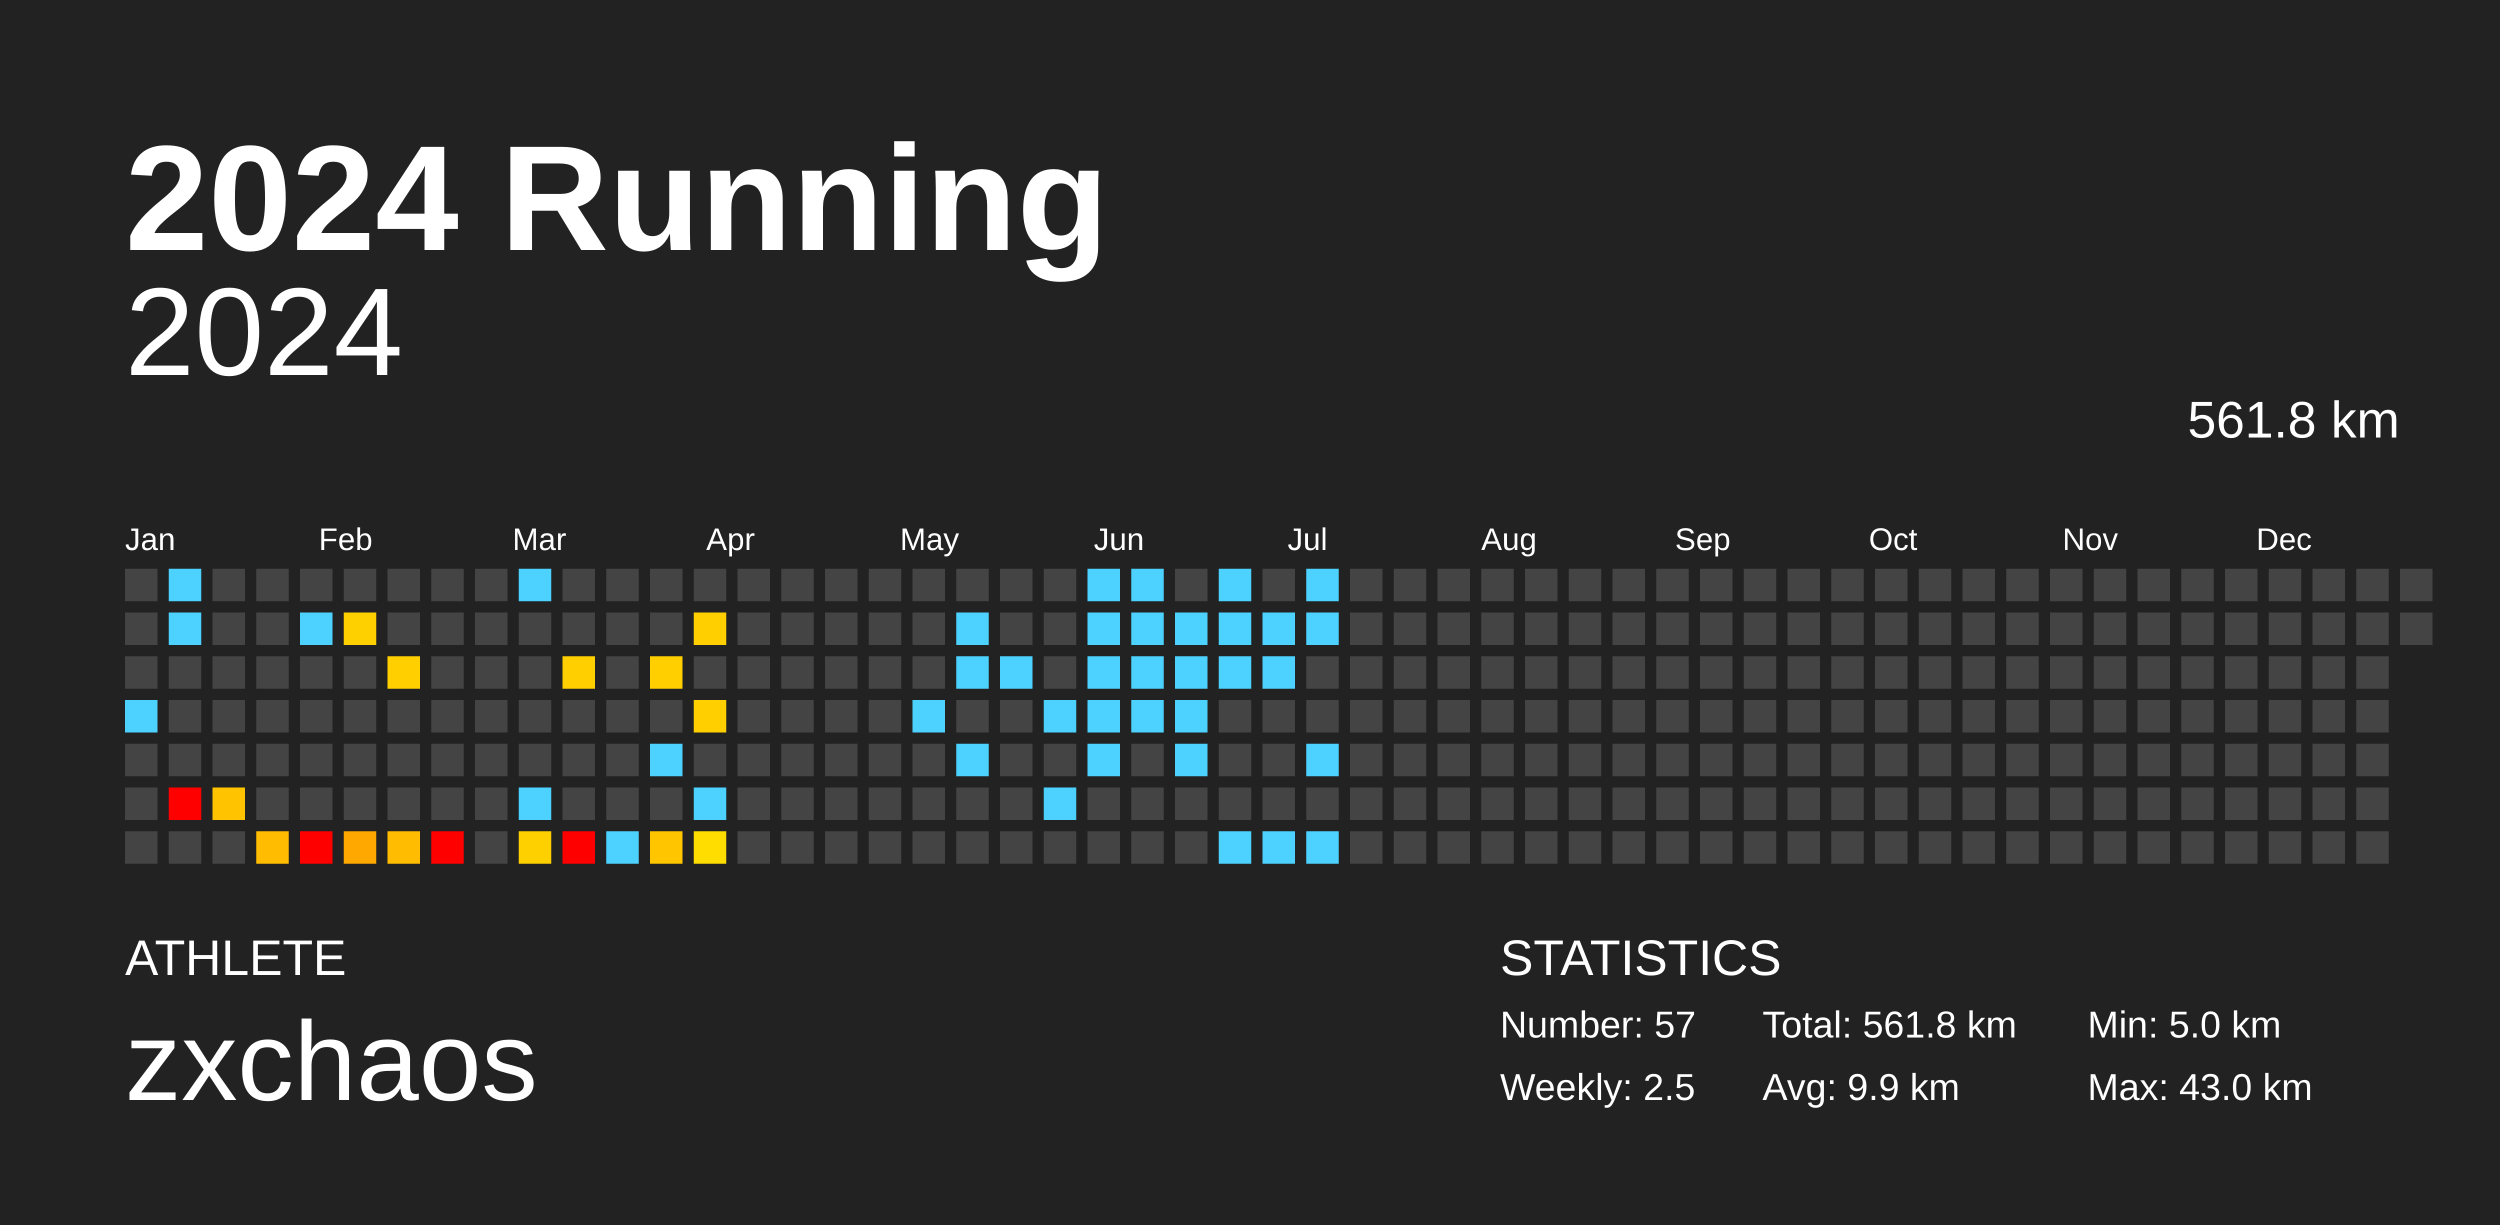
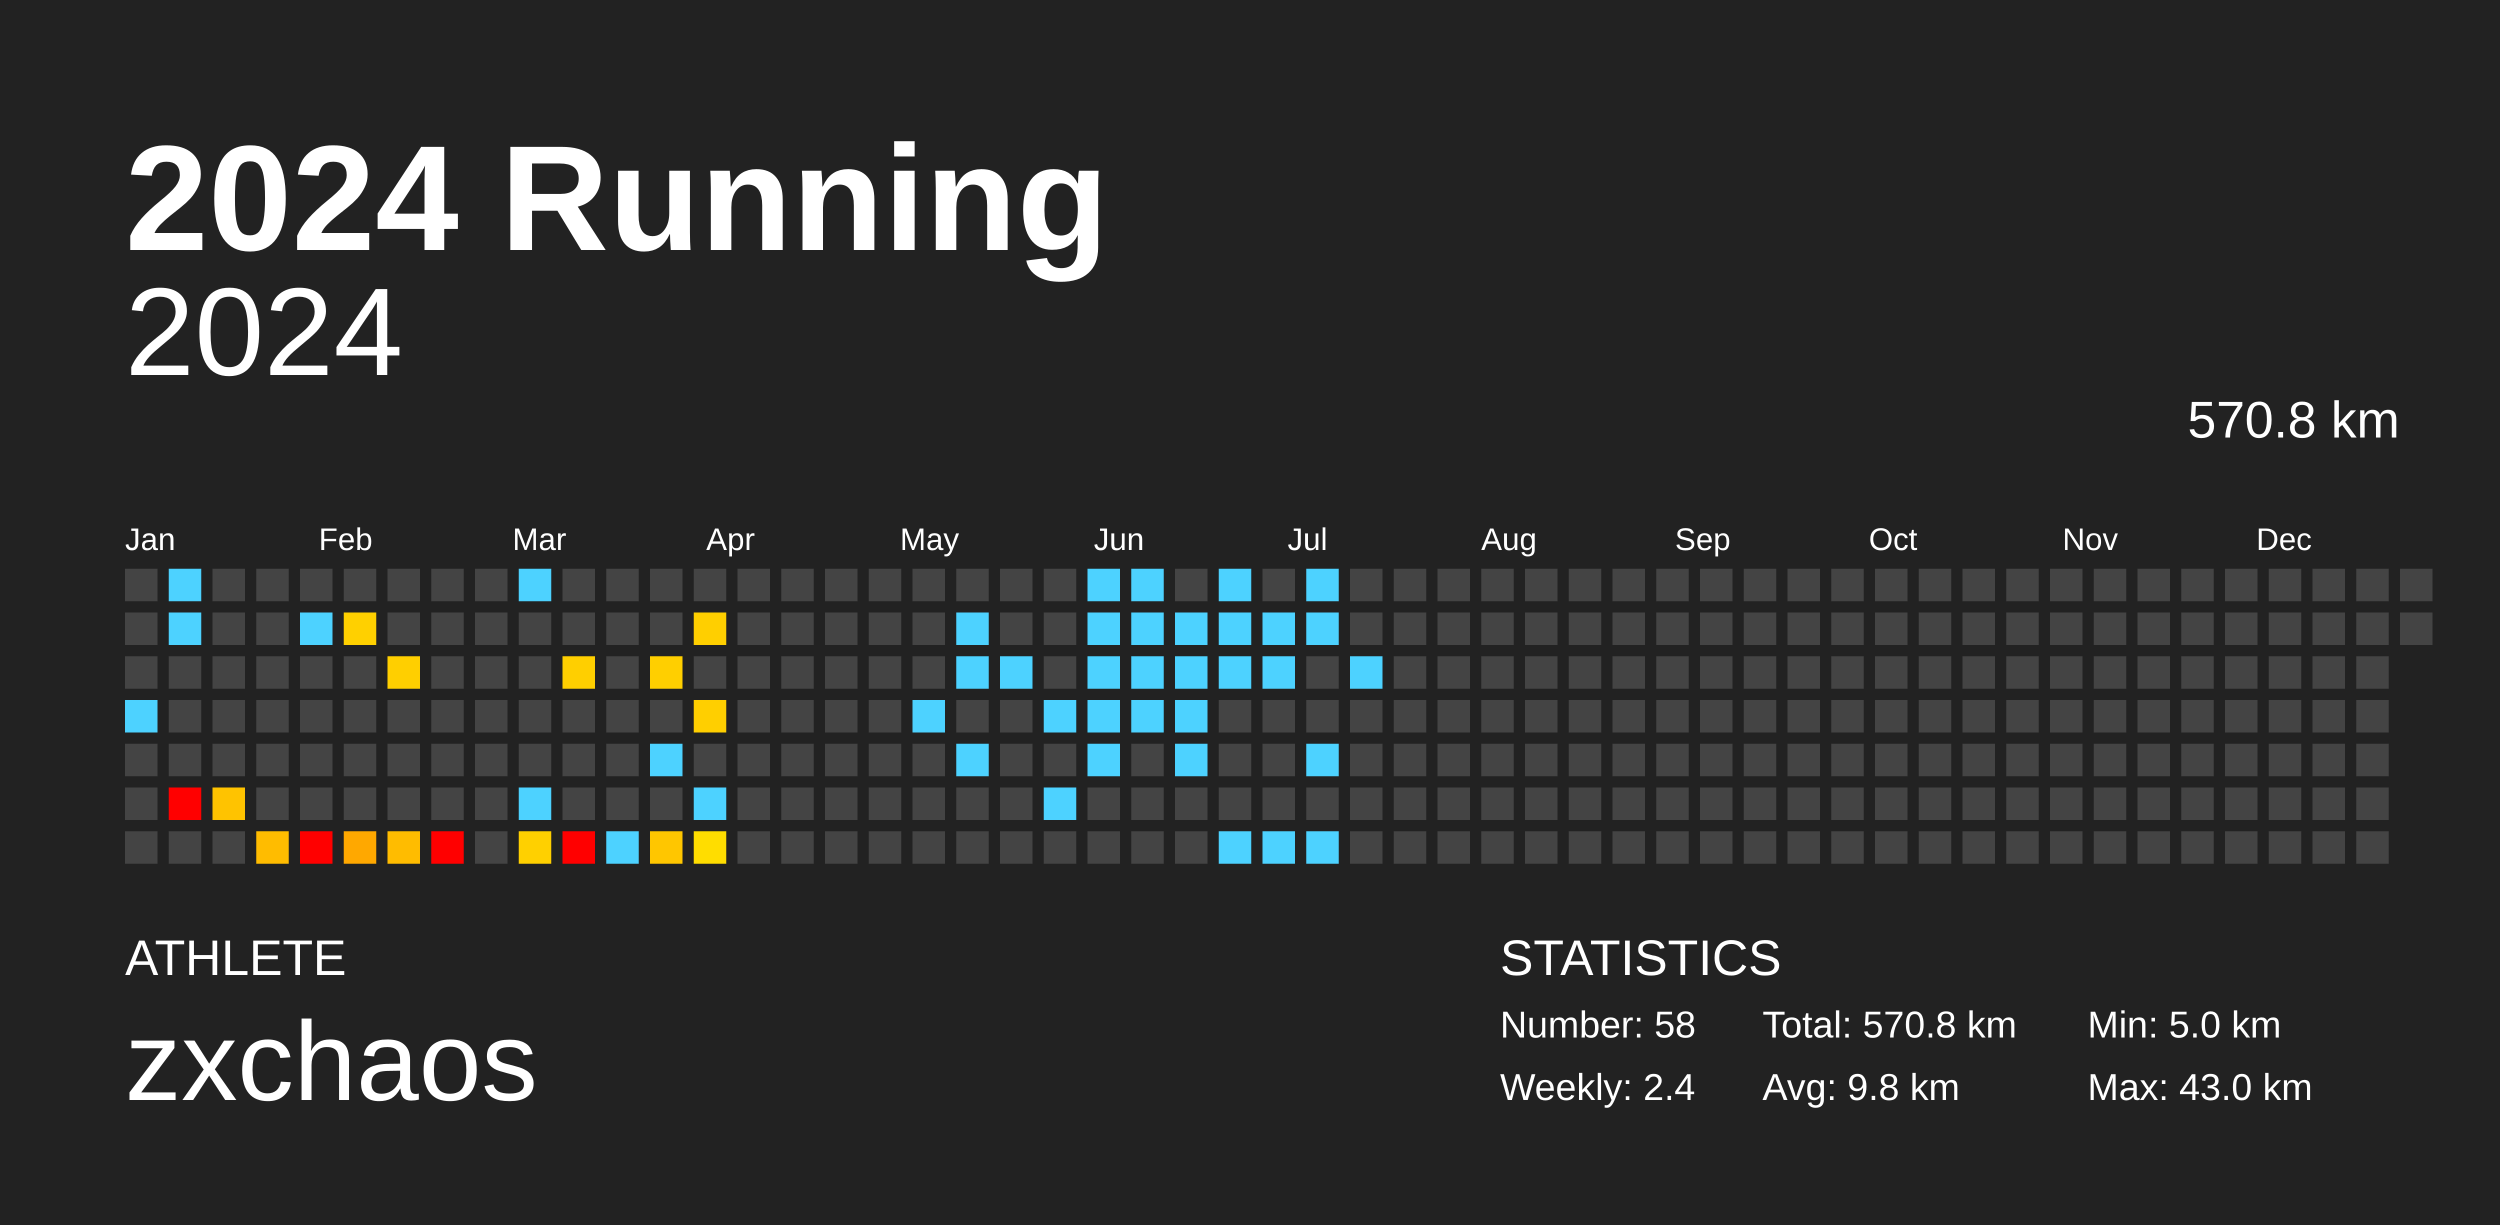
<svg xmlns="http://www.w3.org/2000/svg" baseProfile="full" height="98mm" version="1.1" viewBox="0,0,200,98" width="200mm">
  <defs />
  <rect fill="#222222" height="98" width="200" x="0" y="0" />
  <text fill="#FFFFFF" style="font-size:12px; font-family:Arial; font-weight:bold;" x="10" y="20">2024 Running</text>
  <text fill="#FFFFFF" style="font-size:4px; font-family:Arial" x="10" y="78">ATHLETE</text>
  <text fill="#FFFFFF" style="font-size:9px; font-family:Arial" x="10" y="88">zxchaos</text>
  <text fill="#FFFFFF" style="font-size:4px; font-family:Arial" x="120" y="78">STATISTICS</text>
-   <text fill="#FFFFFF" style="font-size:3px; font-family:Arial" x="120" y="83">Number: 57</text>
-   <text fill="#FFFFFF" style="font-size:3px; font-family:Arial" x="120" y="88">Weekly: 2.5</text>
-   <text fill="#FFFFFF" style="font-size:3px; font-family:Arial" x="141" y="83">Total: 561.8 km</text>
-   <text fill="#FFFFFF" style="font-size:3px; font-family:Arial" x="141" y="88">Avg: 9.9 km</text>
+   <text fill="#FFFFFF" style="font-size:3px; font-family:Arial" x="120" y="83">Number: 58</text>
+   <text fill="#FFFFFF" style="font-size:3px; font-family:Arial" x="120" y="88">Weekly: 2.4</text>
+   <text fill="#FFFFFF" style="font-size:3px; font-family:Arial" x="141" y="83">Total: 570.8 km</text>
+   <text fill="#FFFFFF" style="font-size:3px; font-family:Arial" x="141" y="88">Avg: 9.8 km</text>
  <text fill="#FFFFFF" style="font-size:3px; font-family:Arial" x="167" y="83">Min: 5.0 km</text>
  <text fill="#FFFFFF" style="font-size:3px; font-family:Arial" x="167" y="88">Max: 43.0 km</text>
  <text alignment-baseline="hanging" fill="#FFFFFF" style="font-size:10.0px; font-family:Arial;" x="10" y="30">2024</text>
-   <text alignment-baseline="hanging" fill="#FFFFFF" style="font-size:4.125px; font-family:Arial;" x="175" y="35">561.8 km</text>
+   <text alignment-baseline="hanging" fill="#FFFFFF" style="font-size:4.125px; font-family:Arial;" x="175" y="35">570.8 km</text>
  <text fill="#FFFFFF" style="font-size:2.5px; font-family:Arial" x="10.0" y="44">Jan</text>
  <text fill="#FFFFFF" style="font-size:2.5px; font-family:Arial" x="25.5" y="44">Feb</text>
  <text fill="#FFFFFF" style="font-size:2.5px; font-family:Arial" x="41.0" y="44">Mar</text>
  <text fill="#FFFFFF" style="font-size:2.5px; font-family:Arial" x="56.5" y="44">Apr</text>
  <text fill="#FFFFFF" style="font-size:2.5px; font-family:Arial" x="72.0" y="44">May</text>
  <text fill="#FFFFFF" style="font-size:2.5px; font-family:Arial" x="87.5" y="44">Jun</text>
  <text fill="#FFFFFF" style="font-size:2.5px; font-family:Arial" x="103.0" y="44">Jul</text>
  <text fill="#FFFFFF" style="font-size:2.5px; font-family:Arial" x="118.5" y="44">Aug</text>
  <text fill="#FFFFFF" style="font-size:2.5px; font-family:Arial" x="134.0" y="44">Sep</text>
  <text fill="#FFFFFF" style="font-size:2.5px; font-family:Arial" x="149.5" y="44">Oct</text>
  <text fill="#FFFFFF" style="font-size:2.5px; font-family:Arial" x="165.0" y="44">Nov</text>
  <text fill="#FFFFFF" style="font-size:2.5px; font-family:Arial" x="180.5" y="44">Dec</text>
  <rect fill="#444444" height="2.6" width="2.6" x="10.0" y="45.5" />
  <rect fill="#444444" height="2.6" width="2.6" x="10.0" y="49.0" />
  <rect fill="#444444" height="2.6" width="2.6" x="10.0" y="52.5" />
  <rect fill="#4dd2ff" height="2.6" width="2.6" x="10.0" y="56.0" />
  <rect fill="#444444" height="2.6" width="2.6" x="10.0" y="59.5" />
  <rect fill="#444444" height="2.6" width="2.6" x="10.0" y="63.0" />
  <rect fill="#444444" height="2.6" width="2.6" x="10.0" y="66.5" />
  <rect fill="#4dd2ff" height="2.6" width="2.6" x="13.5" y="45.5" />
  <rect fill="#4dd2ff" height="2.6" width="2.6" x="13.5" y="49.0" />
  <rect fill="#444444" height="2.6" width="2.6" x="13.5" y="52.5" />
  <rect fill="#444444" height="2.6" width="2.6" x="13.5" y="56.0" />
  <rect fill="#444444" height="2.6" width="2.6" x="13.5" y="59.5" />
  <rect fill="red" height="2.6" width="2.6" x="13.5" y="63.0" />
  <rect fill="#444444" height="2.6" width="2.6" x="13.5" y="66.5" />
  <rect fill="#444444" height="2.6" width="2.6" x="17.0" y="45.5" />
  <rect fill="#444444" height="2.6" width="2.6" x="17.0" y="49.0" />
  <rect fill="#444444" height="2.6" width="2.6" x="17.0" y="52.5" />
  <rect fill="#444444" height="2.6" width="2.6" x="17.0" y="56.0" />
  <rect fill="#444444" height="2.6" width="2.6" x="17.0" y="59.5" />
  <rect fill="#ffc300" height="2.6" width="2.6" x="17.0" y="63.0" />
  <rect fill="#444444" height="2.6" width="2.6" x="17.0" y="66.5" />
  <rect fill="#444444" height="2.6" width="2.6" x="20.5" y="45.5" />
  <rect fill="#444444" height="2.6" width="2.6" x="20.5" y="49.0" />
  <rect fill="#444444" height="2.6" width="2.6" x="20.5" y="52.5" />
  <rect fill="#444444" height="2.6" width="2.6" x="20.5" y="56.0" />
  <rect fill="#444444" height="2.6" width="2.6" x="20.5" y="59.5" />
  <rect fill="#444444" height="2.6" width="2.6" x="20.5" y="63.0" />
  <rect fill="#ffbc00" height="2.6" width="2.6" x="20.5" y="66.5" />
  <rect fill="#444444" height="2.6" width="2.6" x="24.0" y="45.5" />
  <rect fill="#4dd2ff" height="2.6" width="2.6" x="24.0" y="49.0" />
  <rect fill="#444444" height="2.6" width="2.6" x="24.0" y="52.5" />
  <rect fill="#444444" height="2.6" width="2.6" x="24.0" y="56.0" />
  <rect fill="#444444" height="2.6" width="2.6" x="24.0" y="59.5" />
  <rect fill="#444444" height="2.6" width="2.6" x="24.0" y="63.0" />
  <rect fill="red" height="2.6" width="2.6" x="24.0" y="66.5" />
  <rect fill="#444444" height="2.6" width="2.6" x="27.5" y="45.5" />
  <rect fill="#ffd000" height="2.6" width="2.6" x="27.5" y="49.0" />
  <rect fill="#444444" height="2.6" width="2.6" x="27.5" y="52.5" />
  <rect fill="#444444" height="2.6" width="2.6" x="27.5" y="56.0" />
  <rect fill="#444444" height="2.6" width="2.6" x="27.5" y="59.5" />
  <rect fill="#444444" height="2.6" width="2.6" x="27.5" y="63.0" />
  <rect fill="#ffa800" height="2.6" width="2.6" x="27.5" y="66.5" />
  <rect fill="#444444" height="2.6" width="2.6" x="31.0" y="45.5" />
  <rect fill="#444444" height="2.6" width="2.6" x="31.0" y="49.0" />
  <rect fill="#ffcf00" height="2.6" width="2.6" x="31.0" y="52.5" />
  <rect fill="#444444" height="2.6" width="2.6" x="31.0" y="56.0" />
  <rect fill="#444444" height="2.6" width="2.6" x="31.0" y="59.5" />
  <rect fill="#444444" height="2.6" width="2.6" x="31.0" y="63.0" />
  <rect fill="#ffbc00" height="2.6" width="2.6" x="31.0" y="66.5" />
  <rect fill="#444444" height="2.6" width="2.6" x="34.5" y="45.5" />
  <rect fill="#444444" height="2.6" width="2.6" x="34.5" y="49.0" />
  <rect fill="#444444" height="2.6" width="2.6" x="34.5" y="52.5" />
  <rect fill="#444444" height="2.6" width="2.6" x="34.5" y="56.0" />
  <rect fill="#444444" height="2.6" width="2.6" x="34.5" y="59.5" />
  <rect fill="#444444" height="2.6" width="2.6" x="34.5" y="63.0" />
  <rect fill="red" height="2.6" width="2.6" x="34.5" y="66.5" />
  <rect fill="#444444" height="2.6" width="2.6" x="38.0" y="45.5" />
  <rect fill="#444444" height="2.6" width="2.6" x="38.0" y="49.0" />
  <rect fill="#444444" height="2.6" width="2.6" x="38.0" y="52.5" />
  <rect fill="#444444" height="2.6" width="2.6" x="38.0" y="56.0" />
  <rect fill="#444444" height="2.6" width="2.6" x="38.0" y="59.5" />
  <rect fill="#444444" height="2.6" width="2.6" x="38.0" y="63.0" />
  <rect fill="#444444" height="2.6" width="2.6" x="38.0" y="66.5" />
  <rect fill="#4dd2ff" height="2.6" width="2.6" x="41.5" y="45.5" />
  <rect fill="#444444" height="2.6" width="2.6" x="41.5" y="49.0" />
  <rect fill="#444444" height="2.6" width="2.6" x="41.5" y="52.5" />
  <rect fill="#444444" height="2.6" width="2.6" x="41.5" y="56.0" />
  <rect fill="#444444" height="2.6" width="2.6" x="41.5" y="59.5" />
  <rect fill="#4dd2ff" height="2.6" width="2.6" x="41.5" y="63.0" />
  <rect fill="#ffd000" height="2.6" width="2.6" x="41.5" y="66.5" />
  <rect fill="#444444" height="2.6" width="2.6" x="45.0" y="45.5" />
  <rect fill="#444444" height="2.6" width="2.6" x="45.0" y="49.0" />
  <rect fill="#ffcf00" height="2.6" width="2.6" x="45.0" y="52.5" />
  <rect fill="#444444" height="2.6" width="2.6" x="45.0" y="56.0" />
  <rect fill="#444444" height="2.6" width="2.6" x="45.0" y="59.5" />
  <rect fill="#444444" height="2.6" width="2.6" x="45.0" y="63.0" />
  <rect fill="red" height="2.6" width="2.6" x="45.0" y="66.5" />
  <rect fill="#444444" height="2.6" width="2.6" x="48.5" y="45.5" />
  <rect fill="#444444" height="2.6" width="2.6" x="48.5" y="49.0" />
  <rect fill="#444444" height="2.6" width="2.6" x="48.5" y="52.5" />
  <rect fill="#444444" height="2.6" width="2.6" x="48.5" y="56.0" />
  <rect fill="#444444" height="2.6" width="2.6" x="48.5" y="59.5" />
  <rect fill="#444444" height="2.6" width="2.6" x="48.5" y="63.0" />
  <rect fill="#4dd2ff" height="2.6" width="2.6" x="48.5" y="66.5" />
  <rect fill="#444444" height="2.6" width="2.6" x="52.0" y="45.5" />
  <rect fill="#444444" height="2.6" width="2.6" x="52.0" y="49.0" />
  <rect fill="#ffcf00" height="2.6" width="2.6" x="52.0" y="52.5" />
  <rect fill="#444444" height="2.6" width="2.6" x="52.0" y="56.0" />
  <rect fill="#4dd2ff" height="2.6" width="2.6" x="52.0" y="59.5" />
  <rect fill="#444444" height="2.6" width="2.6" x="52.0" y="63.0" />
  <rect fill="#ffc600" height="2.6" width="2.6" x="52.0" y="66.5" />
  <rect fill="#444444" height="2.6" width="2.6" x="55.5" y="45.5" />
  <rect fill="#ffcf00" height="2.6" width="2.6" x="55.5" y="49.0" />
  <rect fill="#444444" height="2.6" width="2.6" x="55.5" y="52.5" />
  <rect fill="#ffcf00" height="2.6" width="2.6" x="55.5" y="56.0" />
  <rect fill="#444444" height="2.6" width="2.6" x="55.5" y="59.5" />
  <rect fill="#4dd2ff" height="2.6" width="2.6" x="55.5" y="63.0" />
  <rect fill="#ffdd00" height="2.6" width="2.6" x="55.5" y="66.5" />
  <rect fill="#444444" height="2.6" width="2.6" x="59.0" y="45.5" />
  <rect fill="#444444" height="2.6" width="2.6" x="59.0" y="49.0" />
  <rect fill="#444444" height="2.6" width="2.6" x="59.0" y="52.5" />
  <rect fill="#444444" height="2.6" width="2.6" x="59.0" y="56.0" />
  <rect fill="#444444" height="2.6" width="2.6" x="59.0" y="59.5" />
  <rect fill="#444444" height="2.6" width="2.6" x="59.0" y="63.0" />
  <rect fill="#444444" height="2.6" width="2.6" x="59.0" y="66.5" />
  <rect fill="#444444" height="2.6" width="2.6" x="62.5" y="45.5" />
  <rect fill="#444444" height="2.6" width="2.6" x="62.5" y="49.0" />
  <rect fill="#444444" height="2.6" width="2.6" x="62.5" y="52.5" />
  <rect fill="#444444" height="2.6" width="2.6" x="62.5" y="56.0" />
  <rect fill="#444444" height="2.6" width="2.6" x="62.5" y="59.5" />
  <rect fill="#444444" height="2.6" width="2.6" x="62.5" y="63.0" />
  <rect fill="#444444" height="2.6" width="2.6" x="62.5" y="66.5" />
  <rect fill="#444444" height="2.6" width="2.6" x="66.0" y="45.5" />
  <rect fill="#444444" height="2.6" width="2.6" x="66.0" y="49.0" />
  <rect fill="#444444" height="2.6" width="2.6" x="66.0" y="52.5" />
  <rect fill="#444444" height="2.6" width="2.6" x="66.0" y="56.0" />
  <rect fill="#444444" height="2.6" width="2.6" x="66.0" y="59.5" />
  <rect fill="#444444" height="2.6" width="2.6" x="66.0" y="63.0" />
  <rect fill="#444444" height="2.6" width="2.6" x="66.0" y="66.5" />
  <rect fill="#444444" height="2.6" width="2.6" x="69.5" y="45.5" />
  <rect fill="#444444" height="2.6" width="2.6" x="69.5" y="49.0" />
  <rect fill="#444444" height="2.6" width="2.6" x="69.5" y="52.5" />
  <rect fill="#444444" height="2.6" width="2.6" x="69.5" y="56.0" />
  <rect fill="#444444" height="2.6" width="2.6" x="69.5" y="59.5" />
  <rect fill="#444444" height="2.6" width="2.6" x="69.5" y="63.0" />
  <rect fill="#444444" height="2.6" width="2.6" x="69.5" y="66.5" />
  <rect fill="#444444" height="2.6" width="2.6" x="73.0" y="45.5" />
  <rect fill="#444444" height="2.6" width="2.6" x="73.0" y="49.0" />
  <rect fill="#444444" height="2.6" width="2.6" x="73.0" y="52.5" />
  <rect fill="#4dd2ff" height="2.6" width="2.6" x="73.0" y="56.0" />
  <rect fill="#444444" height="2.6" width="2.6" x="73.0" y="59.5" />
  <rect fill="#444444" height="2.6" width="2.6" x="73.0" y="63.0" />
  <rect fill="#444444" height="2.6" width="2.6" x="73.0" y="66.5" />
  <rect fill="#444444" height="2.6" width="2.6" x="76.5" y="45.5" />
  <rect fill="#4dd2ff" height="2.6" width="2.6" x="76.5" y="49.0" />
  <rect fill="#4dd2ff" height="2.6" width="2.6" x="76.5" y="52.5" />
  <rect fill="#444444" height="2.6" width="2.6" x="76.5" y="56.0" />
  <rect fill="#4dd2ff" height="2.6" width="2.6" x="76.5" y="59.5" />
  <rect fill="#444444" height="2.6" width="2.6" x="76.5" y="63.0" />
  <rect fill="#444444" height="2.6" width="2.6" x="76.5" y="66.5" />
  <rect fill="#444444" height="2.6" width="2.6" x="80.0" y="45.5" />
  <rect fill="#444444" height="2.6" width="2.6" x="80.0" y="49.0" />
  <rect fill="#4dd2ff" height="2.6" width="2.6" x="80.0" y="52.5" />
  <rect fill="#444444" height="2.6" width="2.6" x="80.0" y="56.0" />
  <rect fill="#444444" height="2.6" width="2.6" x="80.0" y="59.5" />
  <rect fill="#444444" height="2.6" width="2.6" x="80.0" y="63.0" />
  <rect fill="#444444" height="2.6" width="2.6" x="80.0" y="66.5" />
  <rect fill="#444444" height="2.6" width="2.6" x="83.5" y="45.5" />
  <rect fill="#444444" height="2.6" width="2.6" x="83.5" y="49.0" />
  <rect fill="#444444" height="2.6" width="2.6" x="83.5" y="52.5" />
  <rect fill="#4dd2ff" height="2.6" width="2.6" x="83.5" y="56.0" />
  <rect fill="#444444" height="2.6" width="2.6" x="83.5" y="59.5" />
  <rect fill="#4dd2ff" height="2.6" width="2.6" x="83.5" y="63.0" />
  <rect fill="#444444" height="2.6" width="2.6" x="83.5" y="66.5" />
  <rect fill="#4dd2ff" height="2.6" width="2.6" x="87.0" y="45.5" />
  <rect fill="#4dd2ff" height="2.6" width="2.6" x="87.0" y="49.0" />
  <rect fill="#4dd2ff" height="2.6" width="2.6" x="87.0" y="52.5" />
  <rect fill="#4dd2ff" height="2.6" width="2.6" x="87.0" y="56.0" />
  <rect fill="#4dd2ff" height="2.6" width="2.6" x="87.0" y="59.5" />
  <rect fill="#444444" height="2.6" width="2.6" x="87.0" y="63.0" />
  <rect fill="#444444" height="2.6" width="2.6" x="87.0" y="66.5" />
  <rect fill="#4dd2ff" height="2.6" width="2.6" x="90.5" y="45.5" />
  <rect fill="#4dd2ff" height="2.6" width="2.6" x="90.5" y="49.0" />
  <rect fill="#4dd2ff" height="2.6" width="2.6" x="90.5" y="52.5" />
  <rect fill="#4dd2ff" height="2.6" width="2.6" x="90.5" y="56.0" />
  <rect fill="#444444" height="2.6" width="2.6" x="90.5" y="59.5" />
  <rect fill="#444444" height="2.6" width="2.6" x="90.5" y="63.0" />
  <rect fill="#444444" height="2.6" width="2.6" x="90.5" y="66.5" />
  <rect fill="#444444" height="2.6" width="2.6" x="94.0" y="45.5" />
  <rect fill="#4dd2ff" height="2.6" width="2.6" x="94.0" y="49.0" />
  <rect fill="#4dd2ff" height="2.6" width="2.6" x="94.0" y="52.5" />
  <rect fill="#4dd2ff" height="2.6" width="2.6" x="94.0" y="56.0" />
  <rect fill="#4dd2ff" height="2.6" width="2.6" x="94.0" y="59.5" />
  <rect fill="#444444" height="2.6" width="2.6" x="94.0" y="63.0" />
  <rect fill="#444444" height="2.6" width="2.6" x="94.0" y="66.5" />
  <rect fill="#4dd2ff" height="2.6" width="2.6" x="97.5" y="45.5" />
  <rect fill="#4dd2ff" height="2.6" width="2.6" x="97.5" y="49.0" />
  <rect fill="#4dd2ff" height="2.6" width="2.6" x="97.5" y="52.5" />
  <rect fill="#444444" height="2.6" width="2.6" x="97.5" y="56.0" />
  <rect fill="#444444" height="2.6" width="2.6" x="97.5" y="59.5" />
  <rect fill="#444444" height="2.6" width="2.6" x="97.5" y="63.0" />
  <rect fill="#4dd2ff" height="2.6" width="2.6" x="97.5" y="66.5" />
  <rect fill="#444444" height="2.6" width="2.6" x="101.0" y="45.5" />
  <rect fill="#4dd2ff" height="2.6" width="2.6" x="101.0" y="49.0" />
  <rect fill="#4dd2ff" height="2.6" width="2.6" x="101.0" y="52.5" />
  <rect fill="#444444" height="2.6" width="2.6" x="101.0" y="56.0" />
  <rect fill="#444444" height="2.6" width="2.6" x="101.0" y="59.5" />
  <rect fill="#444444" height="2.6" width="2.6" x="101.0" y="63.0" />
  <rect fill="#4dd2ff" height="2.6" width="2.6" x="101.0" y="66.5" />
  <rect fill="#4dd2ff" height="2.6" width="2.6" x="104.5" y="45.5" />
  <rect fill="#4dd2ff" height="2.6" width="2.6" x="104.5" y="49.0" />
  <rect fill="#444444" height="2.6" width="2.6" x="104.5" y="52.5" />
  <rect fill="#444444" height="2.6" width="2.6" x="104.5" y="56.0" />
  <rect fill="#4dd2ff" height="2.6" width="2.6" x="104.5" y="59.5" />
  <rect fill="#444444" height="2.6" width="2.6" x="104.5" y="63.0" />
  <rect fill="#4dd2ff" height="2.6" width="2.6" x="104.5" y="66.5" />
  <rect fill="#444444" height="2.6" width="2.6" x="108.0" y="45.5" />
  <rect fill="#444444" height="2.6" width="2.6" x="108.0" y="49.0" />
-   <rect fill="#444444" height="2.6" width="2.6" x="108.0" y="52.5" />
+   <rect fill="#4dd2ff" height="2.6" width="2.6" x="108.0" y="52.5" />
  <rect fill="#444444" height="2.6" width="2.6" x="108.0" y="56.0" />
  <rect fill="#444444" height="2.6" width="2.6" x="108.0" y="59.5" />
  <rect fill="#444444" height="2.6" width="2.6" x="108.0" y="63.0" />
  <rect fill="#444444" height="2.6" width="2.6" x="108.0" y="66.5" />
  <rect fill="#444444" height="2.6" width="2.6" x="111.5" y="45.5" />
  <rect fill="#444444" height="2.6" width="2.6" x="111.5" y="49.0" />
  <rect fill="#444444" height="2.6" width="2.6" x="111.5" y="52.5" />
  <rect fill="#444444" height="2.6" width="2.6" x="111.5" y="56.0" />
  <rect fill="#444444" height="2.6" width="2.6" x="111.5" y="59.5" />
  <rect fill="#444444" height="2.6" width="2.6" x="111.5" y="63.0" />
  <rect fill="#444444" height="2.6" width="2.6" x="111.5" y="66.5" />
  <rect fill="#444444" height="2.6" width="2.6" x="115.0" y="45.5" />
  <rect fill="#444444" height="2.6" width="2.6" x="115.0" y="49.0" />
  <rect fill="#444444" height="2.6" width="2.6" x="115.0" y="52.5" />
  <rect fill="#444444" height="2.6" width="2.6" x="115.0" y="56.0" />
  <rect fill="#444444" height="2.6" width="2.6" x="115.0" y="59.5" />
  <rect fill="#444444" height="2.6" width="2.6" x="115.0" y="63.0" />
  <rect fill="#444444" height="2.6" width="2.6" x="115.0" y="66.5" />
  <rect fill="#444444" height="2.6" width="2.6" x="118.5" y="45.5" />
  <rect fill="#444444" height="2.6" width="2.6" x="118.5" y="49.0" />
  <rect fill="#444444" height="2.6" width="2.6" x="118.5" y="52.5" />
  <rect fill="#444444" height="2.6" width="2.6" x="118.5" y="56.0" />
  <rect fill="#444444" height="2.6" width="2.6" x="118.5" y="59.5" />
  <rect fill="#444444" height="2.6" width="2.6" x="118.5" y="63.0" />
  <rect fill="#444444" height="2.6" width="2.6" x="118.5" y="66.5" />
  <rect fill="#444444" height="2.6" width="2.6" x="122.0" y="45.5" />
  <rect fill="#444444" height="2.6" width="2.6" x="122.0" y="49.0" />
  <rect fill="#444444" height="2.6" width="2.6" x="122.0" y="52.5" />
  <rect fill="#444444" height="2.6" width="2.6" x="122.0" y="56.0" />
  <rect fill="#444444" height="2.6" width="2.6" x="122.0" y="59.5" />
  <rect fill="#444444" height="2.6" width="2.6" x="122.0" y="63.0" />
  <rect fill="#444444" height="2.6" width="2.6" x="122.0" y="66.5" />
  <rect fill="#444444" height="2.6" width="2.6" x="125.5" y="45.5" />
  <rect fill="#444444" height="2.6" width="2.6" x="125.5" y="49.0" />
  <rect fill="#444444" height="2.6" width="2.6" x="125.5" y="52.5" />
  <rect fill="#444444" height="2.6" width="2.6" x="125.5" y="56.0" />
  <rect fill="#444444" height="2.6" width="2.6" x="125.5" y="59.5" />
  <rect fill="#444444" height="2.6" width="2.6" x="125.5" y="63.0" />
  <rect fill="#444444" height="2.6" width="2.6" x="125.5" y="66.5" />
  <rect fill="#444444" height="2.6" width="2.6" x="129.0" y="45.5" />
  <rect fill="#444444" height="2.6" width="2.6" x="129.0" y="49.0" />
  <rect fill="#444444" height="2.6" width="2.6" x="129.0" y="52.5" />
  <rect fill="#444444" height="2.6" width="2.6" x="129.0" y="56.0" />
  <rect fill="#444444" height="2.6" width="2.6" x="129.0" y="59.5" />
  <rect fill="#444444" height="2.6" width="2.6" x="129.0" y="63.0" />
  <rect fill="#444444" height="2.6" width="2.6" x="129.0" y="66.5" />
  <rect fill="#444444" height="2.6" width="2.6" x="132.5" y="45.5" />
  <rect fill="#444444" height="2.6" width="2.6" x="132.5" y="49.0" />
  <rect fill="#444444" height="2.6" width="2.6" x="132.5" y="52.5" />
  <rect fill="#444444" height="2.6" width="2.6" x="132.5" y="56.0" />
  <rect fill="#444444" height="2.6" width="2.6" x="132.5" y="59.5" />
  <rect fill="#444444" height="2.6" width="2.6" x="132.5" y="63.0" />
  <rect fill="#444444" height="2.6" width="2.6" x="132.5" y="66.5" />
  <rect fill="#444444" height="2.6" width="2.6" x="136.0" y="45.5" />
  <rect fill="#444444" height="2.6" width="2.6" x="136.0" y="49.0" />
  <rect fill="#444444" height="2.6" width="2.6" x="136.0" y="52.5" />
  <rect fill="#444444" height="2.6" width="2.6" x="136.0" y="56.0" />
  <rect fill="#444444" height="2.6" width="2.6" x="136.0" y="59.5" />
  <rect fill="#444444" height="2.6" width="2.6" x="136.0" y="63.0" />
  <rect fill="#444444" height="2.6" width="2.6" x="136.0" y="66.5" />
  <rect fill="#444444" height="2.6" width="2.6" x="139.5" y="45.5" />
  <rect fill="#444444" height="2.6" width="2.6" x="139.5" y="49.0" />
  <rect fill="#444444" height="2.6" width="2.6" x="139.5" y="52.5" />
  <rect fill="#444444" height="2.6" width="2.6" x="139.5" y="56.0" />
  <rect fill="#444444" height="2.6" width="2.6" x="139.5" y="59.5" />
  <rect fill="#444444" height="2.6" width="2.6" x="139.5" y="63.0" />
  <rect fill="#444444" height="2.6" width="2.6" x="139.5" y="66.5" />
  <rect fill="#444444" height="2.6" width="2.6" x="143.0" y="45.5" />
  <rect fill="#444444" height="2.6" width="2.6" x="143.0" y="49.0" />
  <rect fill="#444444" height="2.6" width="2.6" x="143.0" y="52.5" />
  <rect fill="#444444" height="2.6" width="2.6" x="143.0" y="56.0" />
  <rect fill="#444444" height="2.6" width="2.6" x="143.0" y="59.5" />
  <rect fill="#444444" height="2.6" width="2.6" x="143.0" y="63.0" />
  <rect fill="#444444" height="2.6" width="2.6" x="143.0" y="66.5" />
  <rect fill="#444444" height="2.6" width="2.6" x="146.5" y="45.5" />
  <rect fill="#444444" height="2.6" width="2.6" x="146.5" y="49.0" />
  <rect fill="#444444" height="2.6" width="2.6" x="146.5" y="52.5" />
  <rect fill="#444444" height="2.6" width="2.6" x="146.5" y="56.0" />
  <rect fill="#444444" height="2.6" width="2.6" x="146.5" y="59.5" />
  <rect fill="#444444" height="2.6" width="2.6" x="146.5" y="63.0" />
  <rect fill="#444444" height="2.6" width="2.6" x="146.5" y="66.5" />
  <rect fill="#444444" height="2.6" width="2.6" x="150.0" y="45.5" />
  <rect fill="#444444" height="2.6" width="2.6" x="150.0" y="49.0" />
  <rect fill="#444444" height="2.6" width="2.6" x="150.0" y="52.5" />
  <rect fill="#444444" height="2.6" width="2.6" x="150.0" y="56.0" />
  <rect fill="#444444" height="2.6" width="2.6" x="150.0" y="59.5" />
  <rect fill="#444444" height="2.6" width="2.6" x="150.0" y="63.0" />
  <rect fill="#444444" height="2.6" width="2.6" x="150.0" y="66.5" />
  <rect fill="#444444" height="2.6" width="2.6" x="153.5" y="45.5" />
  <rect fill="#444444" height="2.6" width="2.6" x="153.5" y="49.0" />
  <rect fill="#444444" height="2.6" width="2.6" x="153.5" y="52.5" />
  <rect fill="#444444" height="2.6" width="2.6" x="153.5" y="56.0" />
  <rect fill="#444444" height="2.6" width="2.6" x="153.5" y="59.5" />
  <rect fill="#444444" height="2.6" width="2.6" x="153.5" y="63.0" />
  <rect fill="#444444" height="2.6" width="2.6" x="153.5" y="66.5" />
  <rect fill="#444444" height="2.6" width="2.6" x="157.0" y="45.5" />
  <rect fill="#444444" height="2.6" width="2.6" x="157.0" y="49.0" />
  <rect fill="#444444" height="2.6" width="2.6" x="157.0" y="52.5" />
  <rect fill="#444444" height="2.6" width="2.6" x="157.0" y="56.0" />
  <rect fill="#444444" height="2.6" width="2.6" x="157.0" y="59.5" />
  <rect fill="#444444" height="2.6" width="2.6" x="157.0" y="63.0" />
  <rect fill="#444444" height="2.6" width="2.6" x="157.0" y="66.5" />
  <rect fill="#444444" height="2.6" width="2.6" x="160.5" y="45.5" />
  <rect fill="#444444" height="2.6" width="2.6" x="160.5" y="49.0" />
  <rect fill="#444444" height="2.6" width="2.6" x="160.5" y="52.5" />
  <rect fill="#444444" height="2.6" width="2.6" x="160.5" y="56.0" />
  <rect fill="#444444" height="2.6" width="2.6" x="160.5" y="59.5" />
  <rect fill="#444444" height="2.6" width="2.6" x="160.5" y="63.0" />
  <rect fill="#444444" height="2.6" width="2.6" x="160.5" y="66.5" />
  <rect fill="#444444" height="2.6" width="2.6" x="164.0" y="45.5" />
  <rect fill="#444444" height="2.6" width="2.6" x="164.0" y="49.0" />
  <rect fill="#444444" height="2.6" width="2.6" x="164.0" y="52.5" />
  <rect fill="#444444" height="2.6" width="2.6" x="164.0" y="56.0" />
  <rect fill="#444444" height="2.6" width="2.6" x="164.0" y="59.5" />
  <rect fill="#444444" height="2.6" width="2.6" x="164.0" y="63.0" />
  <rect fill="#444444" height="2.6" width="2.6" x="164.0" y="66.5" />
  <rect fill="#444444" height="2.6" width="2.6" x="167.5" y="45.5" />
  <rect fill="#444444" height="2.6" width="2.6" x="167.5" y="49.0" />
  <rect fill="#444444" height="2.6" width="2.6" x="167.5" y="52.5" />
  <rect fill="#444444" height="2.6" width="2.6" x="167.5" y="56.0" />
  <rect fill="#444444" height="2.6" width="2.6" x="167.5" y="59.5" />
  <rect fill="#444444" height="2.6" width="2.6" x="167.5" y="63.0" />
  <rect fill="#444444" height="2.6" width="2.6" x="167.5" y="66.5" />
  <rect fill="#444444" height="2.6" width="2.6" x="171.0" y="45.5" />
  <rect fill="#444444" height="2.6" width="2.6" x="171.0" y="49.0" />
  <rect fill="#444444" height="2.6" width="2.6" x="171.0" y="52.5" />
  <rect fill="#444444" height="2.6" width="2.6" x="171.0" y="56.0" />
  <rect fill="#444444" height="2.6" width="2.6" x="171.0" y="59.5" />
  <rect fill="#444444" height="2.6" width="2.6" x="171.0" y="63.0" />
  <rect fill="#444444" height="2.6" width="2.6" x="171.0" y="66.5" />
  <rect fill="#444444" height="2.6" width="2.6" x="174.5" y="45.5" />
  <rect fill="#444444" height="2.6" width="2.6" x="174.5" y="49.0" />
  <rect fill="#444444" height="2.6" width="2.6" x="174.5" y="52.5" />
  <rect fill="#444444" height="2.6" width="2.6" x="174.5" y="56.0" />
  <rect fill="#444444" height="2.6" width="2.6" x="174.5" y="59.5" />
  <rect fill="#444444" height="2.6" width="2.6" x="174.5" y="63.0" />
  <rect fill="#444444" height="2.6" width="2.6" x="174.5" y="66.5" />
  <rect fill="#444444" height="2.6" width="2.6" x="178.0" y="45.5" />
  <rect fill="#444444" height="2.6" width="2.6" x="178.0" y="49.0" />
  <rect fill="#444444" height="2.6" width="2.6" x="178.0" y="52.5" />
  <rect fill="#444444" height="2.6" width="2.6" x="178.0" y="56.0" />
  <rect fill="#444444" height="2.6" width="2.6" x="178.0" y="59.5" />
  <rect fill="#444444" height="2.6" width="2.6" x="178.0" y="63.0" />
  <rect fill="#444444" height="2.6" width="2.6" x="178.0" y="66.5" />
  <rect fill="#444444" height="2.6" width="2.6" x="181.5" y="45.5" />
  <rect fill="#444444" height="2.6" width="2.6" x="181.5" y="49.0" />
  <rect fill="#444444" height="2.6" width="2.6" x="181.5" y="52.5" />
  <rect fill="#444444" height="2.6" width="2.6" x="181.5" y="56.0" />
  <rect fill="#444444" height="2.6" width="2.6" x="181.5" y="59.5" />
  <rect fill="#444444" height="2.6" width="2.6" x="181.5" y="63.0" />
  <rect fill="#444444" height="2.6" width="2.6" x="181.5" y="66.5" />
  <rect fill="#444444" height="2.6" width="2.6" x="185.0" y="45.5" />
  <rect fill="#444444" height="2.6" width="2.6" x="185.0" y="49.0" />
  <rect fill="#444444" height="2.6" width="2.6" x="185.0" y="52.5" />
  <rect fill="#444444" height="2.6" width="2.6" x="185.0" y="56.0" />
  <rect fill="#444444" height="2.6" width="2.6" x="185.0" y="59.5" />
  <rect fill="#444444" height="2.6" width="2.6" x="185.0" y="63.0" />
  <rect fill="#444444" height="2.6" width="2.6" x="185.0" y="66.5" />
  <rect fill="#444444" height="2.6" width="2.6" x="188.5" y="45.5" />
  <rect fill="#444444" height="2.6" width="2.6" x="188.5" y="49.0" />
  <rect fill="#444444" height="2.6" width="2.6" x="188.5" y="52.5" />
  <rect fill="#444444" height="2.6" width="2.6" x="188.5" y="56.0" />
  <rect fill="#444444" height="2.6" width="2.6" x="188.5" y="59.5" />
  <rect fill="#444444" height="2.6" width="2.6" x="188.5" y="63.0" />
  <rect fill="#444444" height="2.6" width="2.6" x="188.5" y="66.5" />
  <rect fill="#444444" height="2.6" width="2.6" x="192.0" y="45.5" />
  <rect fill="#444444" height="2.6" width="2.6" x="192.0" y="49.0" />
</svg>
